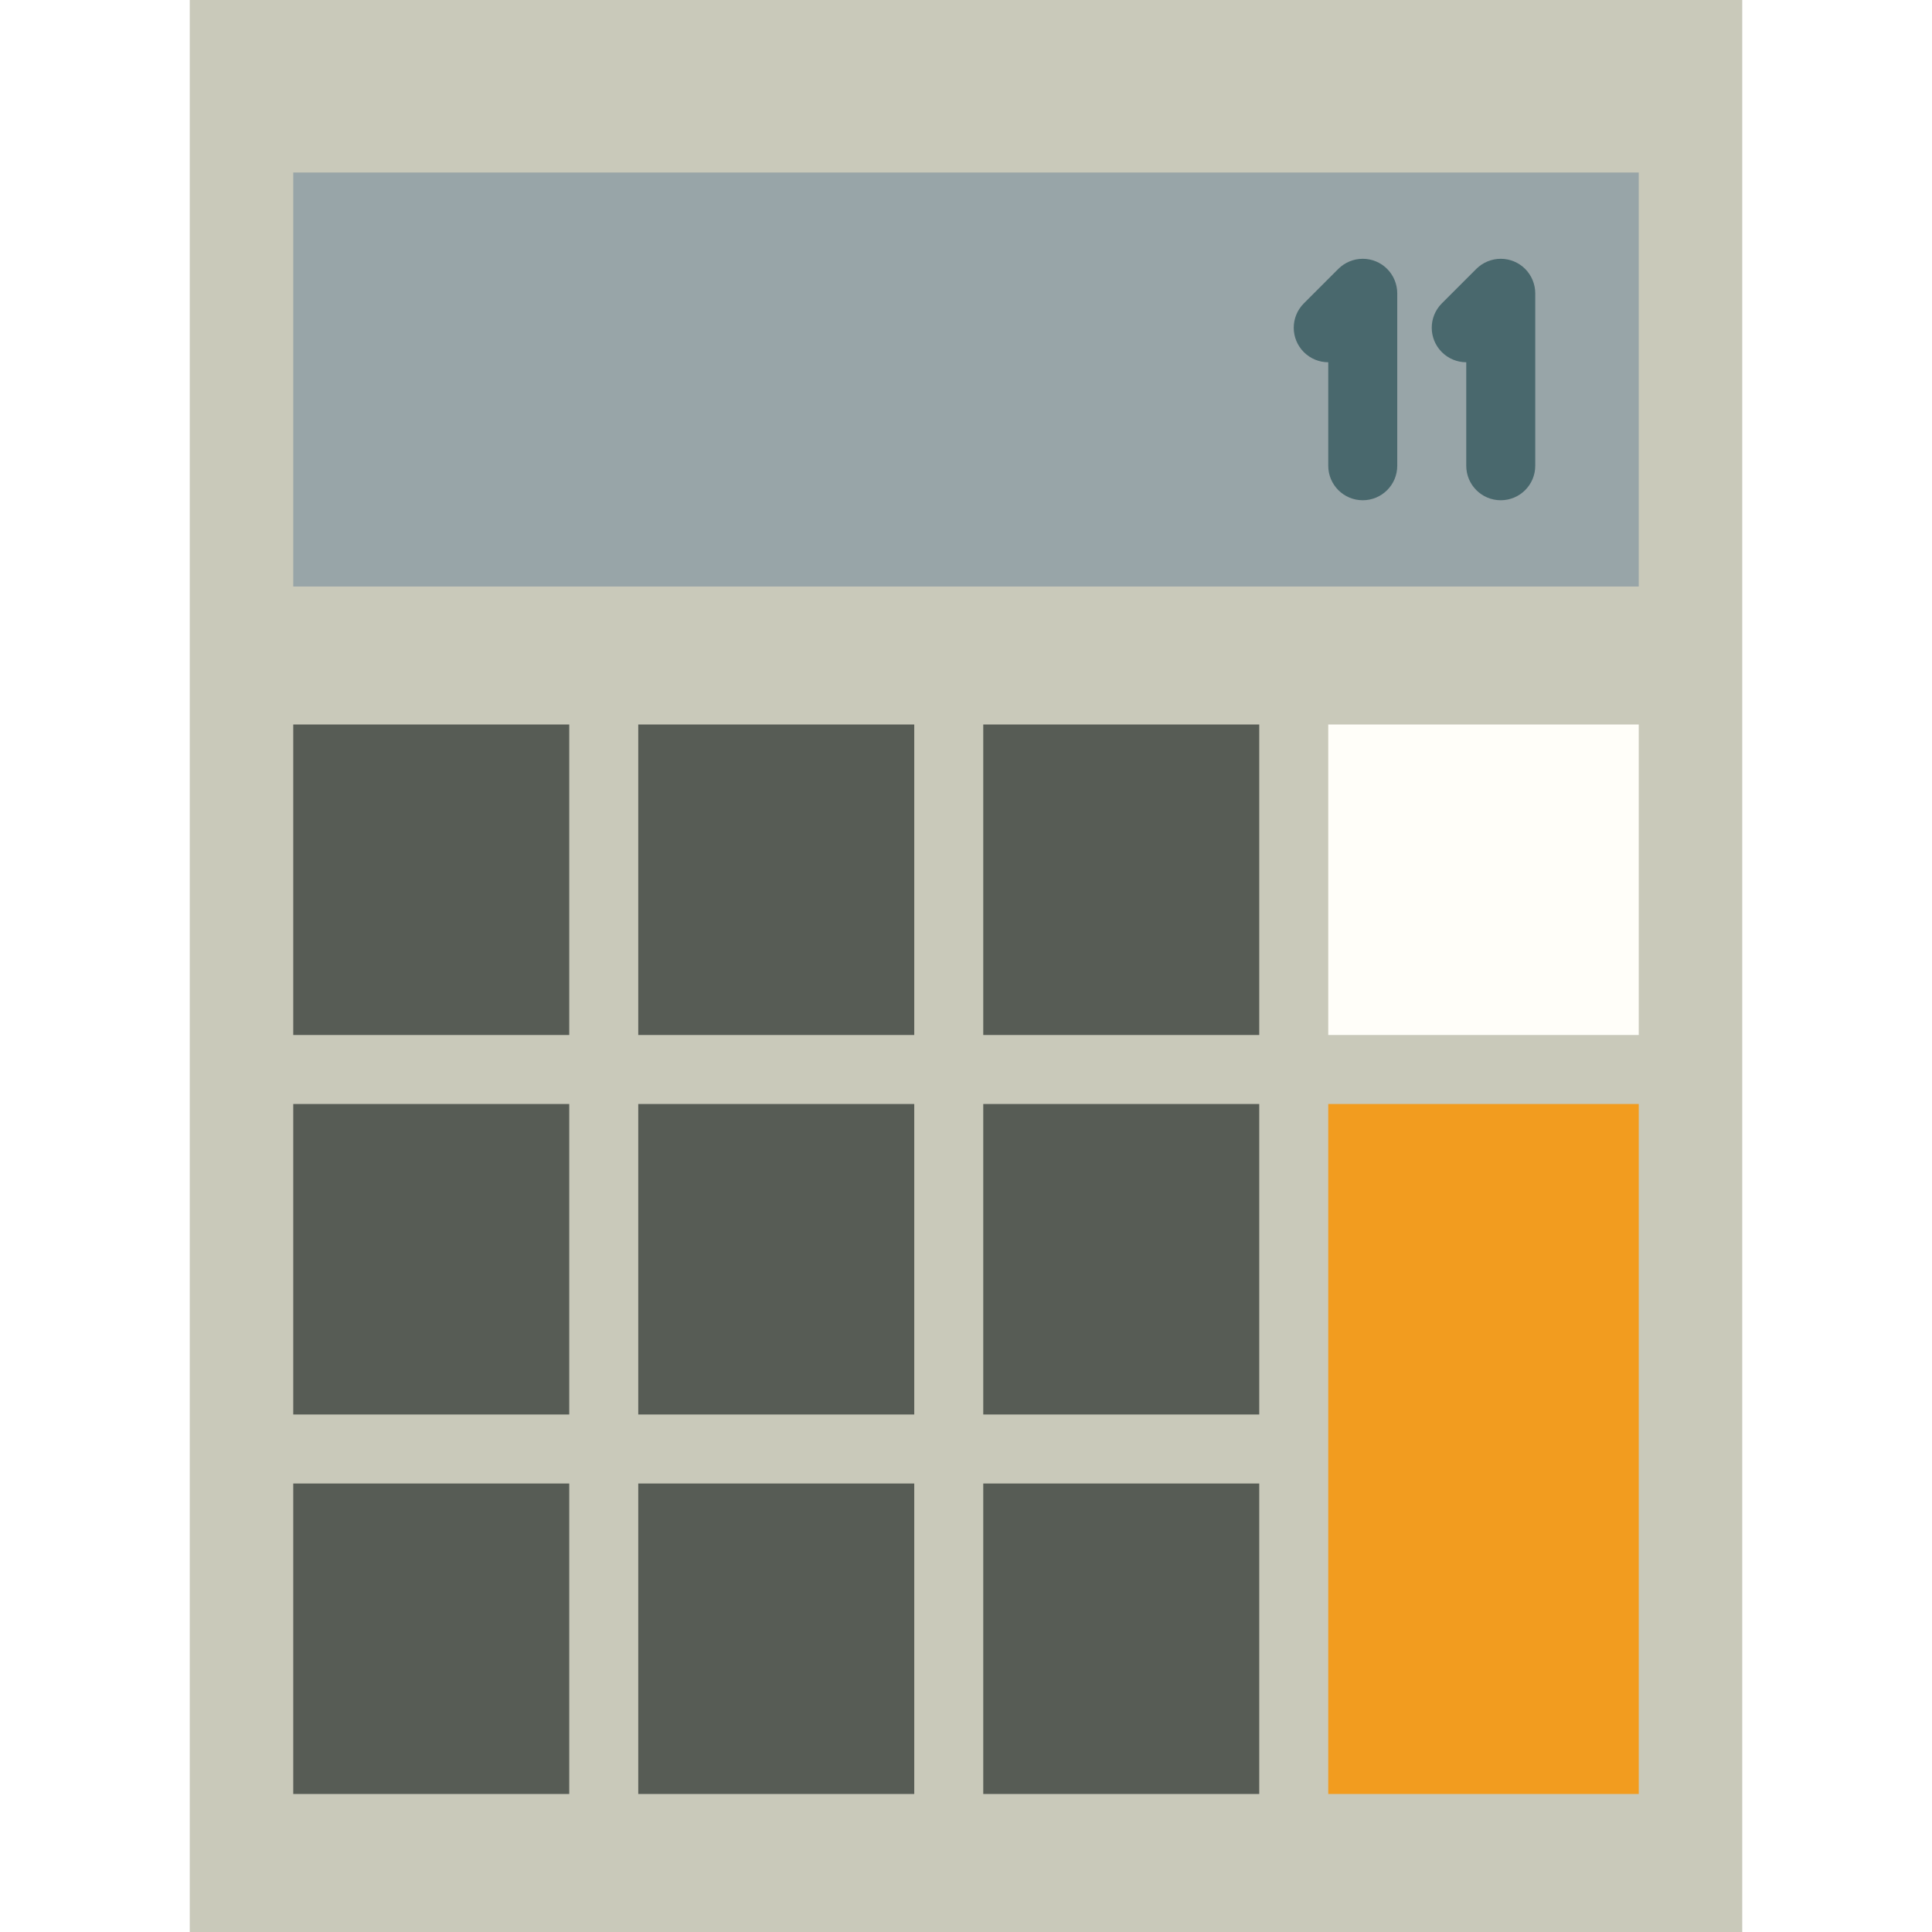
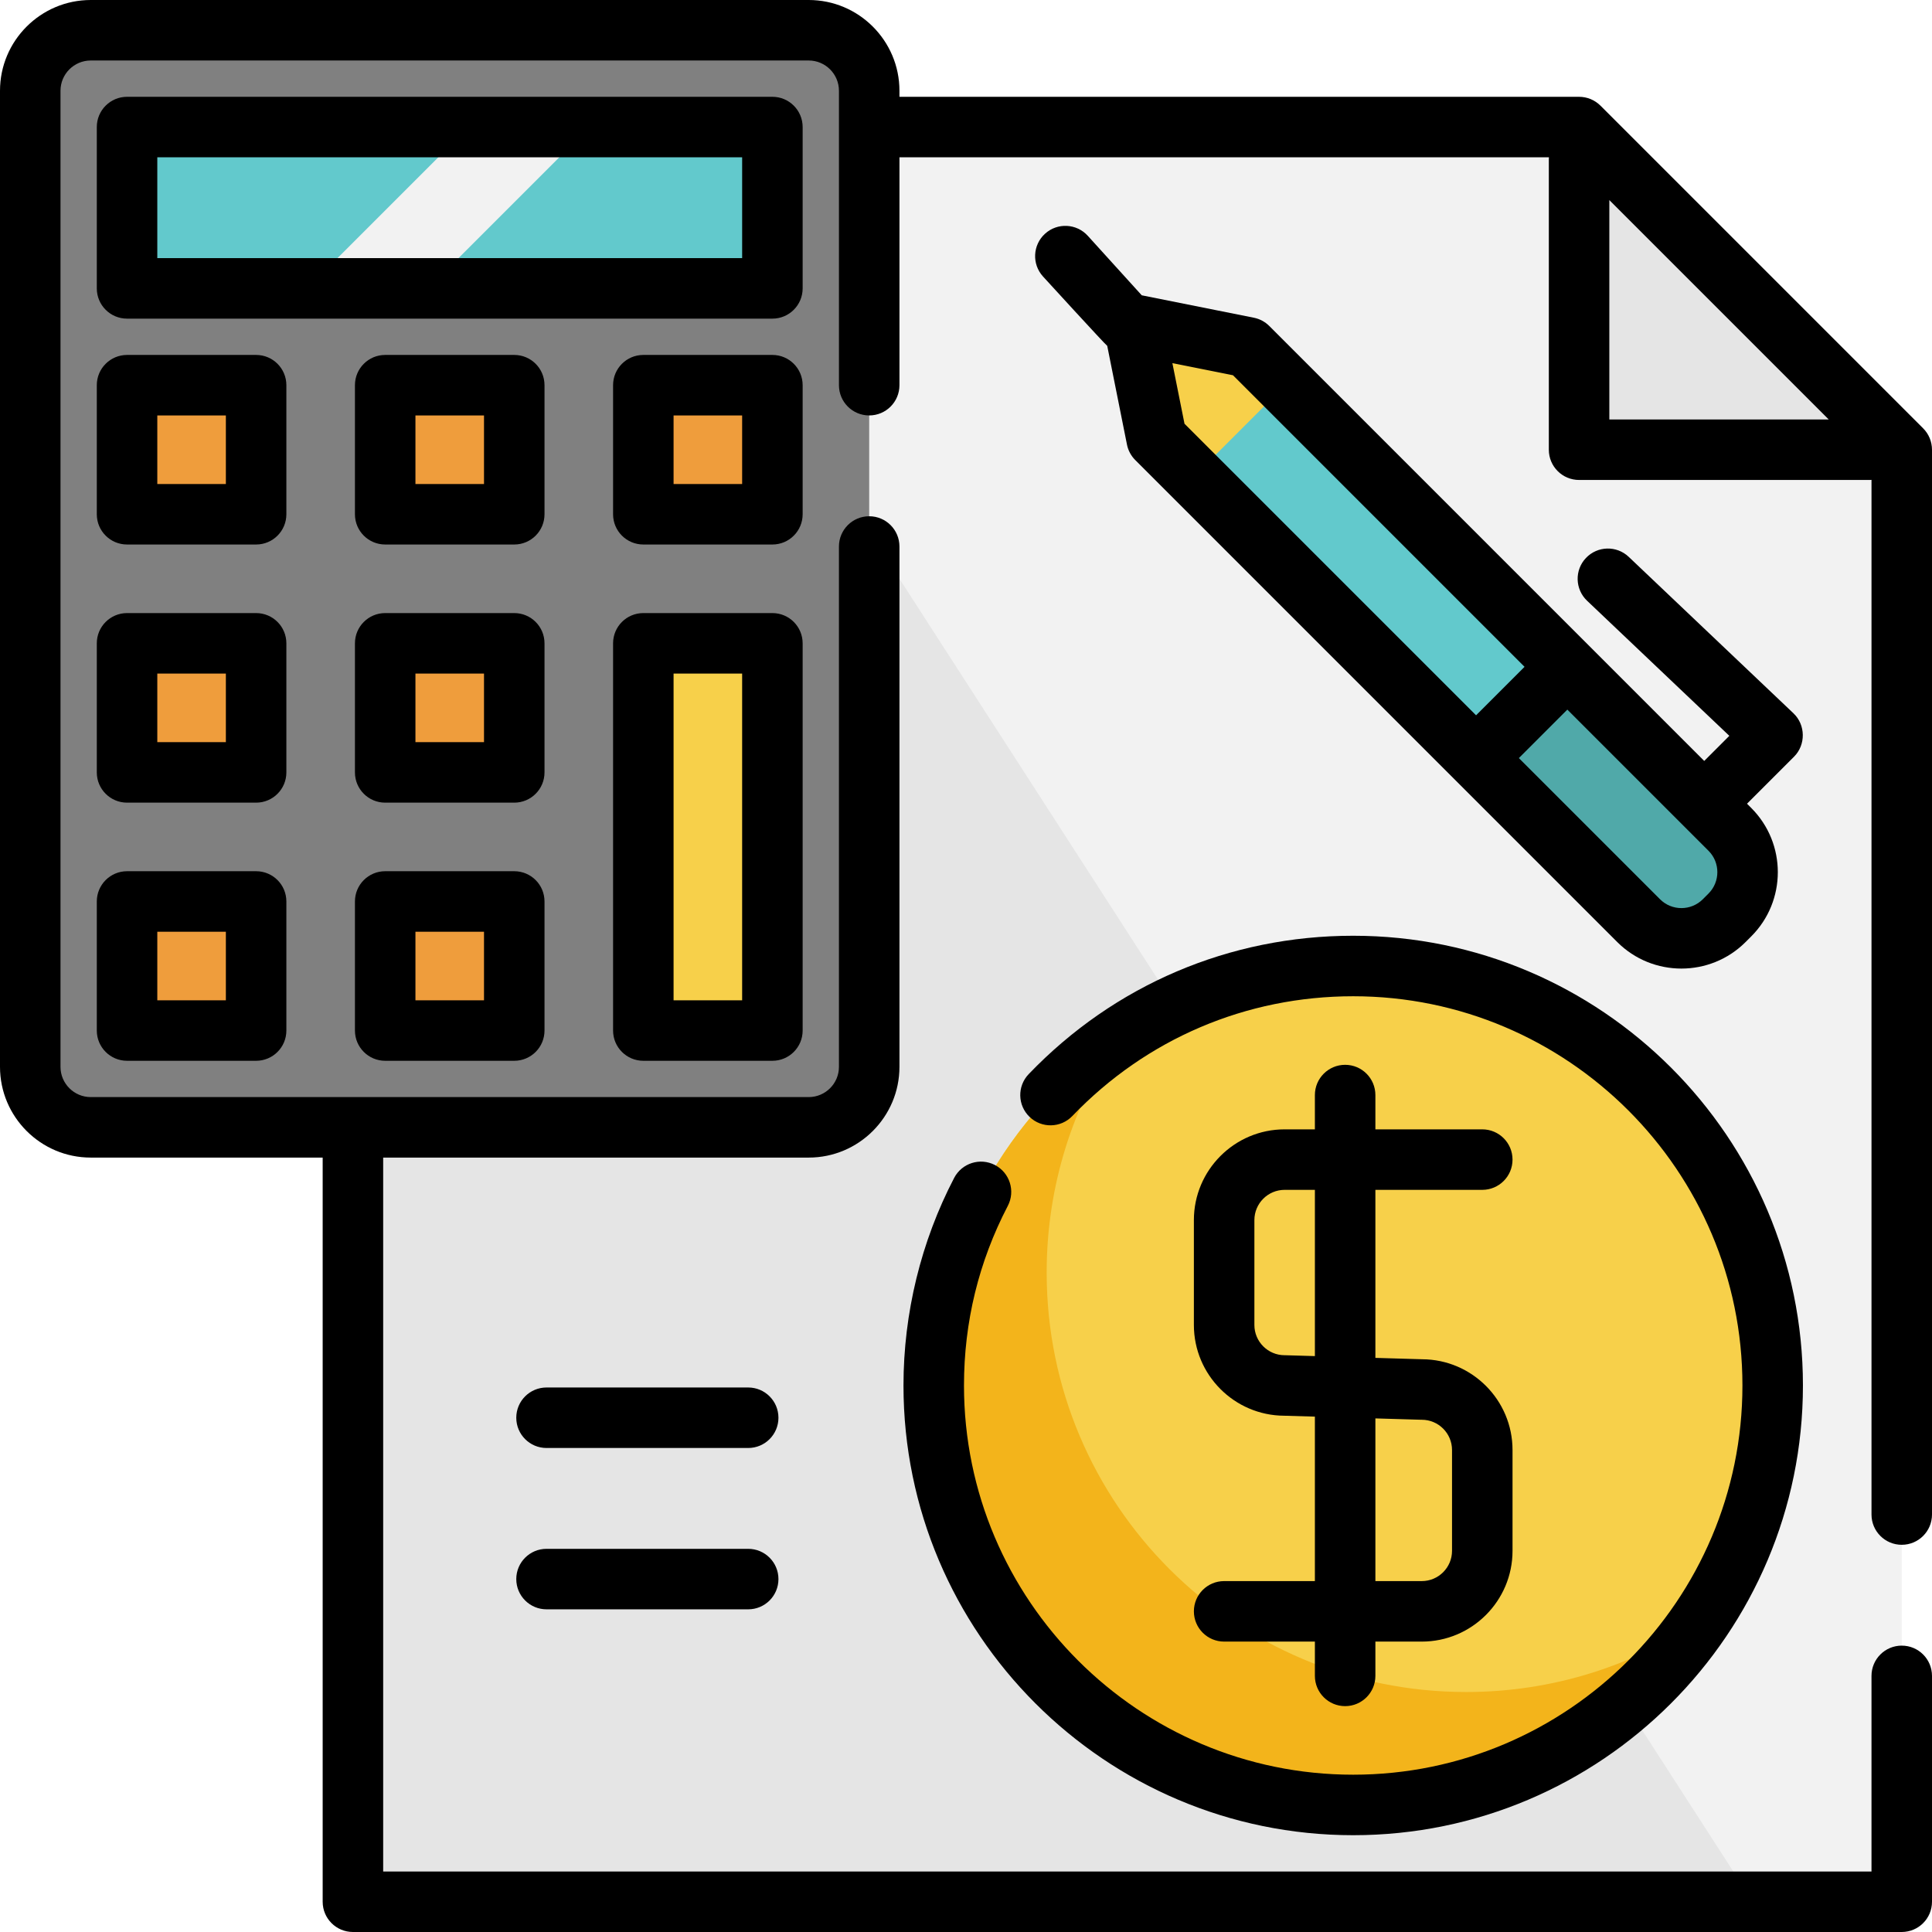
- <svg xmlns="http://www.w3.org/2000/svg" version="1.1" id="Capa_1" x="0px" y="0px" viewBox="0 0 56 56" style="enable-background:new 0 0 56 56;" xml:space="preserve">
+ <svg xmlns="http://www.w3.org/2000/svg" version="1.1" id="Layer_1" x="0px" y="0px" viewBox="0 0 512 512" style="enable-background:new 0 0 512 512;" xml:space="preserve">
+   <polygon style="fill:#F2F2F2;" points="418.472,33.67 93.528,33.67 93.528,503.983 503.983,503.983 503.983,119.182 " />
  <g>
-     <rect x="5.5" style="fill:#C9C9BA;" width="45" height="56" />
-     <rect x="8.5" y="5" style="fill:#98A5A8;" width="39" height="12" />
-     <rect x="38.5" y="32" style="fill:#F29C1F;" width="9" height="20" />
-     <rect x="8.5" y="21" style="fill:#575C55;" width="8" height="9" />
-     <rect x="18.5" y="21" style="fill:#575C55;" width="8" height="9" />
-     <rect x="28.5" y="21" style="fill:#575C55;" width="8" height="9" />
-     <rect x="38.5" y="21" style="fill:#FFFEF9;" width="9" height="9" />
-     <rect x="8.5" y="32" style="fill:#575C55;" width="8" height="9" />
-     <rect x="18.5" y="32" style="fill:#575C55;" width="8" height="9" />
-     <rect x="28.5" y="32" style="fill:#575C55;" width="8" height="9" />
-     <rect x="8.5" y="43" style="fill:#575C55;" width="8" height="9" />
-     <rect x="18.5" y="43" style="fill:#575C55;" width="8" height="9" />
-     <rect x="28.5" y="43" style="fill:#575C55;" width="8" height="9" />
-     <path style="fill:#49686D;" d="M39.882,7.577c-0.244-0.101-0.52-0.101-0.764,0c-0.123,0.051-0.233,0.124-0.326,0.217l-0.999,0.999   c-0.391,0.391-0.391,1.023,0,1.414c0.195,0.195,0.451,0.293,0.707,0.293v3c0,0.553,0.448,1,1,1s1-0.447,1-1v-5   c0-0.13-0.027-0.26-0.077-0.382C40.322,7.873,40.127,7.678,39.882,7.577z" />
-     <path style="fill:#49686D;" d="M44.423,8.118c-0.101-0.245-0.296-0.44-0.541-0.541c-0.244-0.101-0.52-0.101-0.764,0   c-0.123,0.051-0.233,0.124-0.326,0.217l-0.999,0.999c-0.391,0.391-0.391,1.023,0,1.414c0.195,0.195,0.451,0.293,0.707,0.293v3   c0,0.553,0.448,1,1,1s1-0.447,1-1v-5C44.5,8.37,44.473,8.24,44.423,8.118z" />
+     <polygon style="fill:#E5E5E5;" points="161.144,33.67 93.528,33.67 93.528,503.983 464.518,503.983  " />
+     <polygon style="fill:#E5E5E5;" points="418.472,119.182 503.983,119.182 418.472,33.67  " />
  </g>
+   <path style="fill:#808080;" d="M214.313,298.756H24.05c-8.855,0-16.033-7.179-16.033-16.033V24.05  c0-8.855,7.179-16.033,16.033-16.033h190.263c8.855,0,16.033,7.179,16.033,16.033v258.672  C230.347,291.577,223.168,298.756,214.313,298.756z" />
+   <circle style="fill:#F7D04A;" cx="358.614" cy="367.165" r="111.165" />
+   <path style="fill:#F3B41B;" d="M388.543,448.401c-61.395,0-111.165-49.771-111.165-111.165c0-23.049,7.015-44.457,19.025-62.211  c-29.538,19.982-48.954,53.793-48.954,92.14c0,61.395,49.771,111.165,111.165,111.165c38.347,0,72.158-19.416,92.14-48.954  C433,441.386,411.591,448.401,388.543,448.401z" />
+   <rect x="33.67" y="33.67" style="fill:#62C9CC;" width="171.023" height="42.756" />
+   <polygon style="fill:#F2F2F2;" points="124.17,33.67 81.414,76.426 113.481,76.426 156.237,33.67 " />
+   <g>
+     <rect x="33.67" y="102.079" style="fill:#EF9D3C;" width="34.205" height="34.205" />
+     <rect x="102.079" y="102.079" style="fill:#EF9D3C;" width="34.205" height="34.205" />
+     <rect x="170.489" y="102.079" style="fill:#EF9D3C;" width="34.205" height="34.205" />
+     <rect x="33.67" y="170.489" style="fill:#EF9D3C;" width="34.205" height="34.205" />
+     <rect x="102.079" y="170.489" style="fill:#EF9D3C;" width="34.205" height="34.205" />
+     <rect x="33.67" y="238.898" style="fill:#EF9D3C;" width="34.205" height="34.205" />
+     <rect x="102.079" y="238.898" style="fill:#EF9D3C;" width="34.205" height="34.205" />
+   </g>
+   <polygon style="fill:#F7D04A;" points="170.489,170.489 170.489,238.898 170.489,273.102 204.693,273.102 204.693,238.898   204.693,170.489 " />
+   <polygon style="fill:#62C9CC;" points="409.312,219.039 433.499,194.853 330.707,92.061 300.475,86.015 306.521,116.248 " />
+   <polygon style="fill:#F7D04A;" points="330.707,92.061 300.475,86.014 306.521,116.248 316.477,126.203 340.663,102.016 " />
+   <path style="fill:#50A9A9;" d="M456.93,243.981l1.511-1.511c6.262-6.262,6.262-16.413,0-22.674l-43.082-43.082L391.173,200.9  l43.082,43.082C440.517,250.243,450.668,250.243,456.93,243.981z" />
+   <path d="M503.983,409.386c4.428,0,8.017-3.588,8.017-8.017V119.182c0-2.126-0.844-4.164-2.347-5.669l-85.511-85.511  c-1.505-1.503-3.543-2.347-5.669-2.347H238.363V24.05c0-13.261-10.789-24.05-24.05-24.05H24.05C10.789,0,0,10.789,0,24.05v258.672  c0,13.261,10.789,24.05,24.05,24.05h61.461v197.211c0,4.428,3.588,8.017,8.017,8.017h410.455c4.428,0,8.017-3.588,8.017-8.017  v-59.858c0-4.428-3.588-8.017-8.017-8.017s-8.017,3.588-8.017,8.017v51.841H101.545V306.772h112.768  c13.261,0,24.05-10.789,24.05-24.05V144.83c0-4.428-3.588-8.017-8.017-8.017s-8.017,3.588-8.017,8.017v137.893  c0,4.421-3.596,8.017-8.017,8.017H24.05c-4.421,0-8.017-3.596-8.017-8.017V24.05c0-4.421,3.596-8.017,8.017-8.017h190.263  c4.421,0,8.017,3.596,8.017,8.017v78.029c0,4.428,3.588,8.017,8.017,8.017s8.017-3.588,8.017-8.017V41.687h172.119  c-0.012,0.177-0.027,0.354-0.027,0.534v76.96c0,4.428,3.588,8.017,8.017,8.017h76.96c0.181,0,0.357-0.015,0.534-0.027V401.37  C495.967,405.798,499.555,409.386,503.983,409.386z M426.489,53.024l58.141,58.141h-58.141V53.024z" />
+   <path d="M198.28,367.699h-53.445c-4.428,0-8.017,3.588-8.017,8.017c0,4.428,3.588,8.017,8.017,8.017h53.445  c4.428,0,8.017-3.588,8.017-8.017C206.296,371.288,202.708,367.699,198.28,367.699z" />
+   <path d="M198.28,410.455h-53.445c-4.428,0-8.017,3.588-8.017,8.017s3.588,8.017,8.017,8.017h53.445c4.428,0,8.017-3.588,8.017-8.017  S202.708,410.455,198.28,410.455z" />
+   <path d="M263.678,308.749c-3.926-2.043-8.768-0.522-10.815,3.404c-8.786,16.859-13.431,35.882-13.431,55.012  c0,65.717,53.465,119.182,119.182,119.182s119.182-53.465,119.182-119.182S424.33,247.983,358.614,247.983  c-32.766,0-63.308,13.023-86.001,36.671c-3.066,3.195-2.962,8.269,0.233,11.335c3.196,3.067,8.27,2.962,11.335-0.233  c19.641-20.467,46.076-31.739,74.434-31.739c56.876,0,103.148,46.272,103.148,103.148S415.49,470.313,358.614,470.313  s-103.148-46.272-103.148-103.148c0-16.798,3.908-32.813,11.616-47.601C269.127,315.637,267.603,310.796,263.678,308.749z" />
+   <path d="M324.409,419.006c-4.428,0-8.017,3.588-8.017,8.017s3.588,8.017,8.017,8.017h24.05v9.086c0,4.428,3.588,8.017,8.017,8.017  c4.428,0,8.017-3.588,8.017-8.017v-9.086h12.292c13.261,0,24.05-10.789,24.05-24.05v-26.722c0-13.217-10.719-23.98-23.92-24.05  l-12.423-0.366v-44.528h28.326c4.428,0,8.017-3.588,8.017-8.017c0-4.428-3.588-8.017-8.017-8.017h-28.326v-9.086  c0-4.428-3.588-8.017-8.017-8.017c-4.428,0-8.017,3.588-8.017,8.017v9.086h-8.017c-13.261,0-24.05,10.789-24.05,24.05v27.791  c0,13.217,10.719,23.98,23.92,24.05l8.147,0.239v43.585H324.409z M340.679,359.151c-0.078-0.002-0.157-0.003-0.236-0.003  c-4.421,0-8.017-3.596-8.017-8.017V323.34c0-4.421,3.596-8.017,8.017-8.017h8.017v44.057L340.679,359.151z M364.493,375.892  l12.056,0.355c0.078,0.002,0.157,0.003,0.236,0.003c4.421,0,8.017,3.596,8.017,8.017v26.722c0,4.421-3.596,8.017-8.017,8.017  h-12.292V375.892z" />
+   <path d="M212.71,33.67c0-4.428-3.588-8.017-8.017-8.017H33.67c-4.428,0-8.017,3.588-8.017,8.017v42.756  c0,4.428,3.588,8.017,8.017,8.017h171.023c4.428,0,8.017-3.588,8.017-8.017V33.67z M196.676,68.409H41.687V41.687h154.99V68.409z" />
+   <path d="M75.891,102.079c0-4.428-3.588-8.017-8.017-8.017H33.67c-4.428,0-8.017,3.588-8.017,8.017v34.205  c0,4.428,3.588,8.017,8.017,8.017h34.205c4.428,0,8.017-3.588,8.017-8.017V102.079z M59.858,128.267H41.687v-18.171h18.171V128.267z  " />
+   <path d="M144.301,102.079c0-4.428-3.588-8.017-8.017-8.017h-34.205c-4.428,0-8.017,3.588-8.017,8.017v34.205  c0,4.428,3.588,8.017,8.017,8.017h34.205c4.428,0,8.017-3.588,8.017-8.017V102.079z M128.267,128.267h-18.171v-18.171h18.171  V128.267z" />
+   <path d="M212.71,102.079c0-4.428-3.588-8.017-8.017-8.017h-34.205c-4.428,0-8.017,3.588-8.017,8.017v34.205  c0,4.428,3.588,8.017,8.017,8.017h34.205c4.428,0,8.017-3.588,8.017-8.017V102.079z M196.676,128.267h-18.171v-18.171h18.171  V128.267z" />
+   <path d="M75.891,170.489c0-4.428-3.588-8.017-8.017-8.017H33.67c-4.428,0-8.017,3.588-8.017,8.017v34.205  c0,4.428,3.588,8.017,8.017,8.017h34.205c4.428,0,8.017-3.588,8.017-8.017V170.489z M59.858,196.676H41.687v-18.171h18.171V196.676z  " />
+   <path d="M144.301,170.489c0-4.428-3.588-8.017-8.017-8.017h-34.205c-4.428,0-8.017,3.588-8.017,8.017v34.205  c0,4.428,3.588,8.017,8.017,8.017h34.205c4.428,0,8.017-3.588,8.017-8.017V170.489z M128.267,196.676h-18.171v-18.171h18.171  V196.676z" />
+   <path d="M67.875,230.881H33.67c-4.428,0-8.017,3.588-8.017,8.017v34.205c0,4.428,3.588,8.017,8.017,8.017h34.205  c4.428,0,8.017-3.588,8.017-8.017v-34.205C75.891,234.469,72.303,230.881,67.875,230.881z M59.858,265.086H41.687v-18.171h18.171  V265.086z" />
+   <path d="M136.284,230.881h-34.205c-4.428,0-8.017,3.588-8.017,8.017v34.205c0,4.428,3.588,8.017,8.017,8.017h34.205  c4.428,0,8.017-3.588,8.017-8.017v-34.205C144.301,234.469,140.712,230.881,136.284,230.881z M128.267,265.086h-18.171v-18.171  h18.171V265.086z" />
+   <path d="M204.693,162.472h-34.205c-4.428,0-8.017,3.588-8.017,8.017v102.614c0,4.428,3.588,8.017,8.017,8.017h34.205  c4.428,0,8.017-3.588,8.017-8.017V170.489C212.71,166.06,209.122,162.472,204.693,162.472z M196.676,265.086h-18.171v-86.58h18.171  V265.086z" />
+   <path d="M336.377,86.391c-1.12-1.119-2.545-1.882-4.097-2.192l-29.706-5.941l-14.301-15.769c-2.975-3.282-8.047-3.529-11.324-0.554  c-3.279,2.974-3.527,8.043-0.554,11.324c0,0,16.484,18.037,17.032,18.398l5.232,26.161c0.31,1.552,1.073,2.977,2.192,4.097  l127.735,127.736c4.689,4.688,10.847,7.031,17.006,7.031c6.159,0,12.317-2.343,17.005-7.031c0,0,0,0,0.001,0l1.511-1.512  c9.375-9.377,9.375-24.635,0-34.011l-1.134-1.134l12.471-12.471c3.141-3.144,3.074-8.422-0.15-11.482l-43.667-41.467  c-3.209-3.05-8.283-2.917-11.333,0.293c-3.05,3.21-2.917,8.284,0.293,11.333l37.701,35.802l-6.654,6.654L336.377,86.391z   M310.694,96.234l16.061,3.212l77.266,77.268l-12.848,12.848l-77.268-77.266L310.694,96.234z M452.773,236.801l-1.51,1.511  c-3.128,3.124-8.213,3.127-11.338,0l-37.412-37.413l12.847-12.848l37.413,37.413C455.899,228.589,455.898,233.675,452.773,236.801z" />
  <g>
</g>
  <g>
</g>
  <g>
</g>
  <g>
</g>
  <g>
</g>
  <g>
</g>
  <g>
</g>
  <g>
</g>
  <g>
</g>
  <g>
</g>
  <g>
</g>
  <g>
</g>
  <g>
</g>
  <g>
</g>
  <g>
</g>
</svg>
